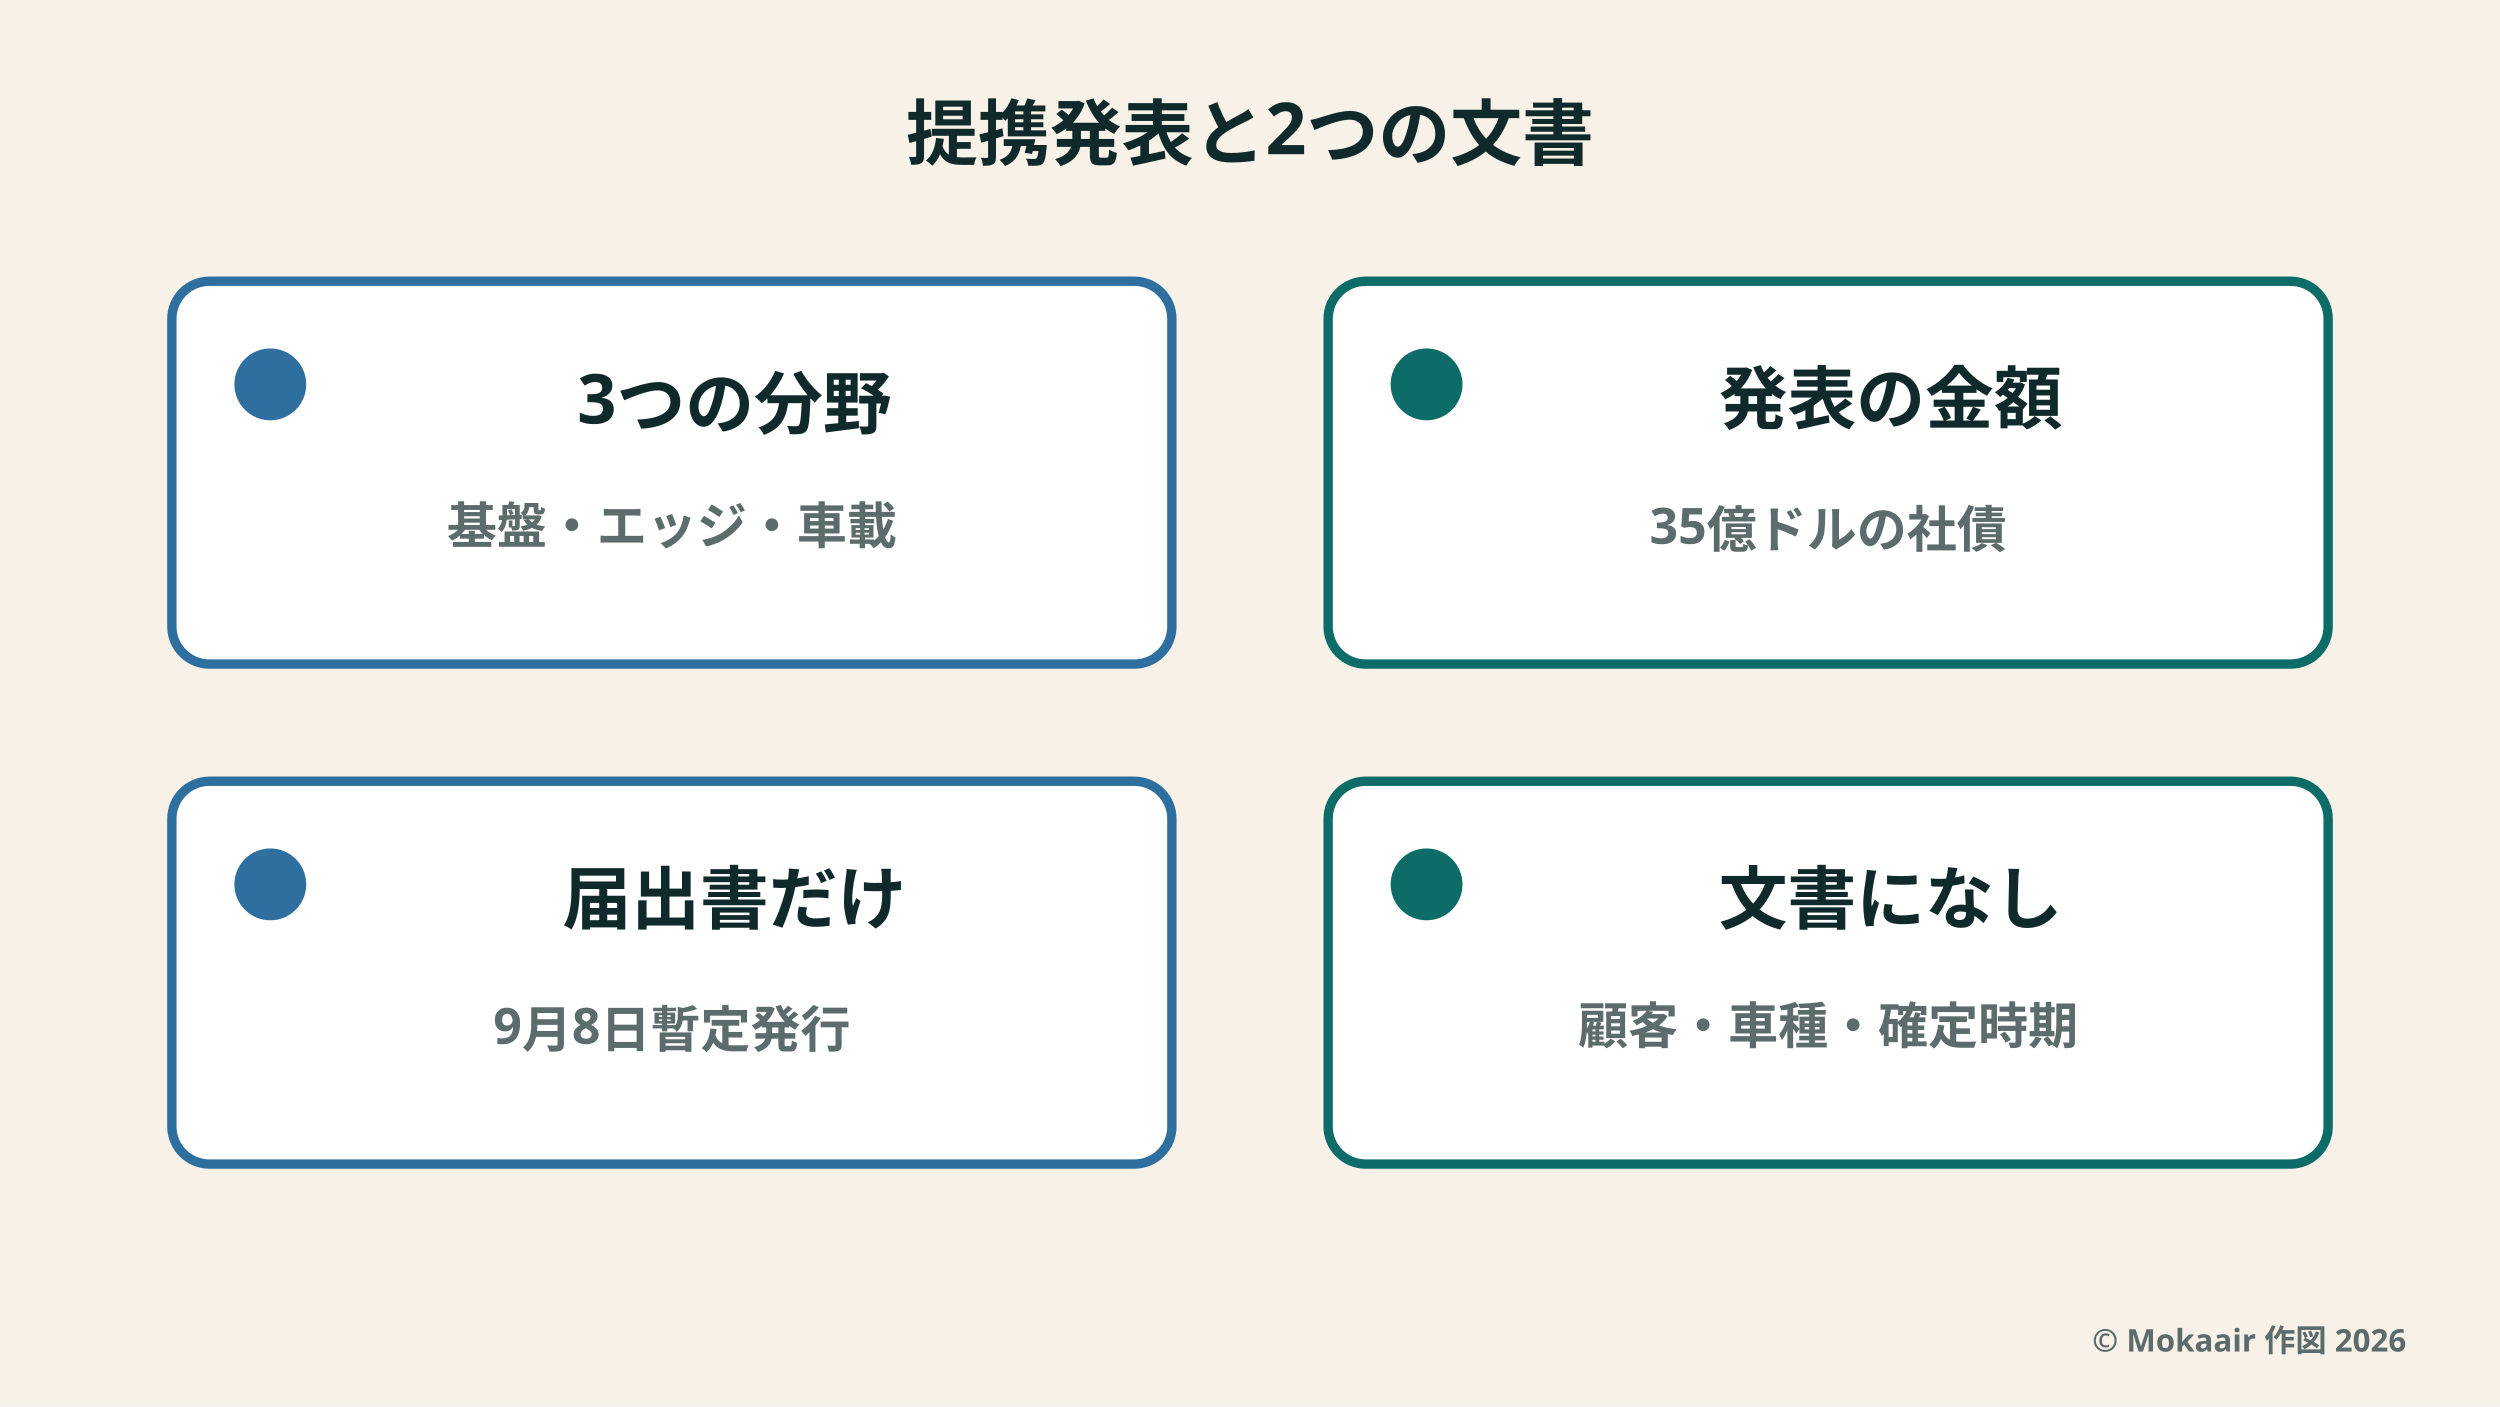
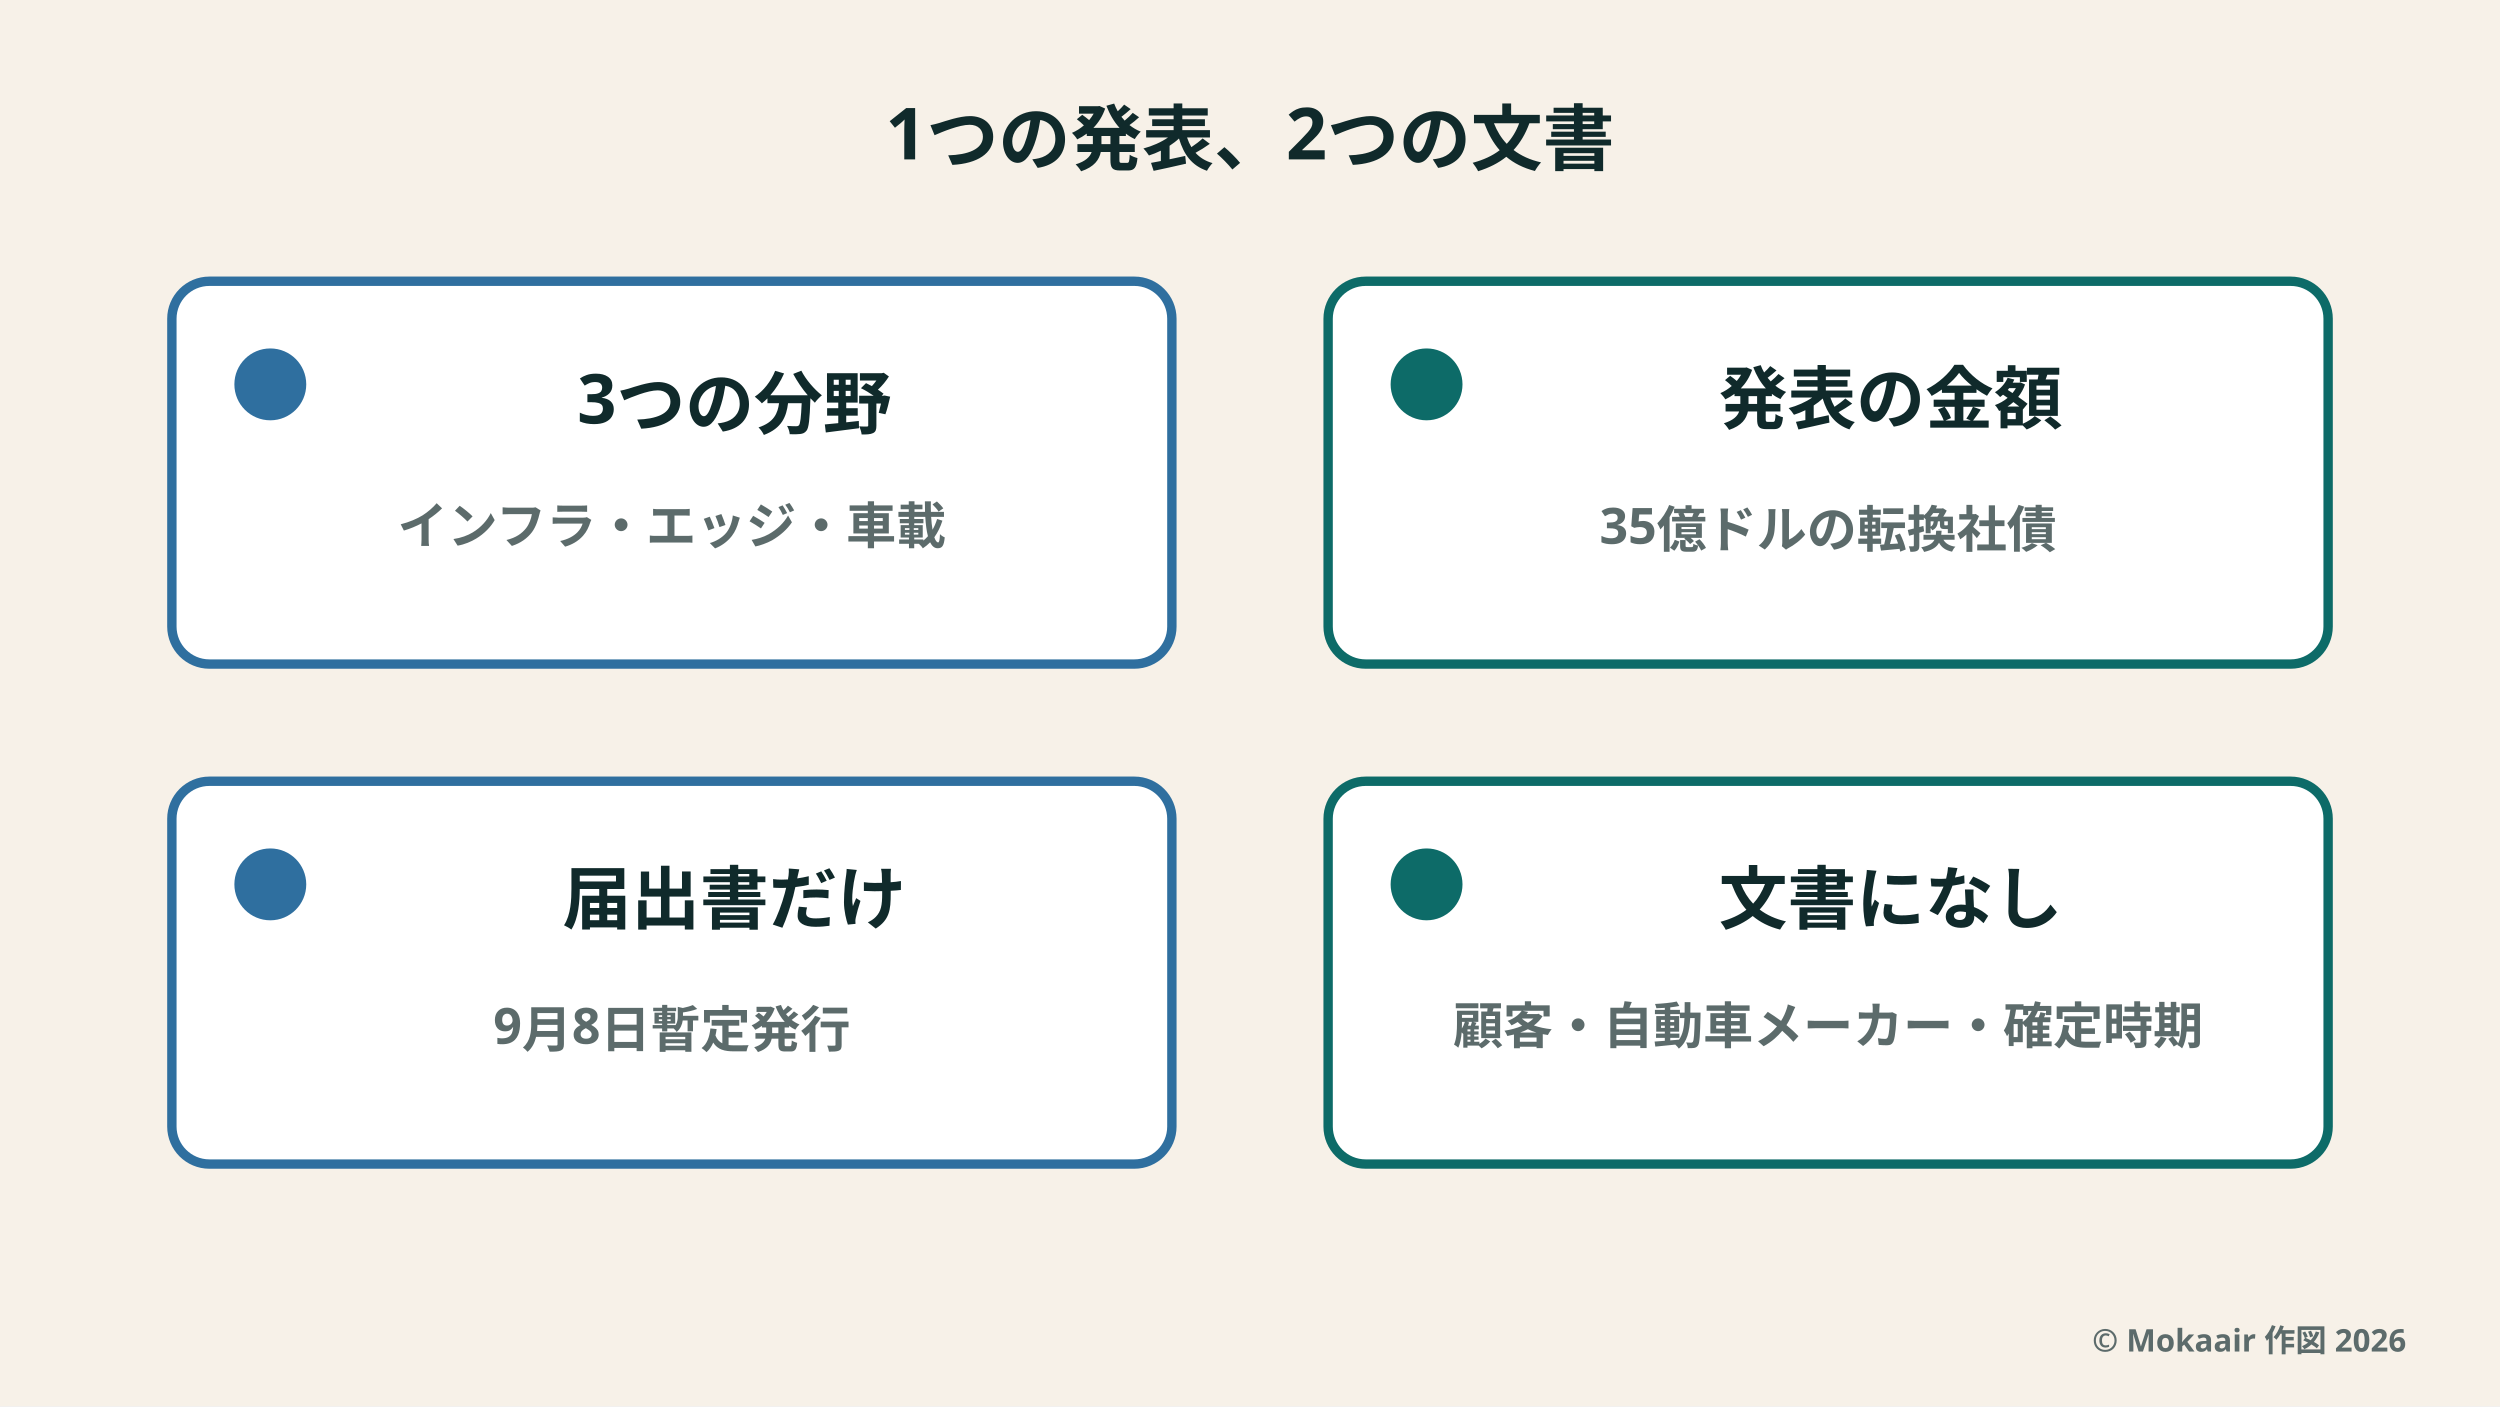
<svg xmlns="http://www.w3.org/2000/svg" viewBox="0 0 1600 900" width="1600" height="900" role="img" aria-labelledby="title desc" font-family="'Microsoft JhengHei','Noto Sans TC',sans-serif">
  <rect width="1600" height="900" fill="#F7F1E8" />
-   <text x="800" y="102" font-size="46" font-weight="600" fill="#102A2B" text-anchor="middle">提携発表と2つの文書</text>
+   <text x="800" y="102" font-size="46" font-weight="600" fill="#102A2B" text-anchor="middle">1つの発表、2つの文書</text>
  <rect x="110" y="180" width="640" height="245" rx="24" fill="#FFFFFF" stroke="#2F6F9F" stroke-width="6" />
  <circle cx="173" cy="246" r="23" fill="#2F6F9F" stroke="none" stroke-width="6" />
  <text x="470" y="271" font-size="44" font-weight="600" fill="#102A2B" text-anchor="middle">3つの分野</text>
-   <text x="430" y="348" font-size="32" font-weight="600" fill="#5C6B6B" text-anchor="middle">基盤・エッジ・車載</text>
+   <text x="430" y="348" font-size="32" font-weight="600" fill="#5C6B6B" text-anchor="middle">インフラ・エッジ・車載</text>
  <rect x="850" y="180" width="640" height="245" rx="24" fill="#FFFFFF" stroke="#0D6B68" stroke-width="6" />
  <circle cx="913" cy="246" r="23" fill="#0D6B68" stroke="none" stroke-width="6" />
  <text x="1210" y="271" font-size="44" font-weight="600" fill="#102A2B" text-anchor="middle">発表の金額</text>
-   <text x="1170" y="348" font-size="32" font-weight="600" fill="#5C6B6B" text-anchor="middle">35億ドルの社債</text>
+   <text x="1170" y="348" font-size="32" font-weight="600" fill="#5C6B6B" text-anchor="middle">35億ドルの転換社債</text>
  <rect x="110" y="500" width="640" height="245" rx="24" fill="#FFFFFF" stroke="#2F6F9F" stroke-width="6" />
  <circle cx="173" cy="566" r="23" fill="#2F6F9F" stroke="none" stroke-width="6" />
  <text x="470" y="591" font-size="44" font-weight="600" fill="#102A2B" text-anchor="middle">届出書だけ</text>
  <text x="430" y="668" font-size="32" font-weight="600" fill="#5C6B6B" text-anchor="middle">9月8日暫定発行</text>
  <rect x="850" y="500" width="640" height="245" rx="24" fill="#FFFFFF" stroke="#0D6B68" stroke-width="6" />
  <circle cx="913" cy="566" r="23" fill="#0D6B68" stroke="none" stroke-width="6" />
  <text x="1210" y="591" font-size="44" font-weight="600" fill="#102A2B" text-anchor="middle">文書になし</text>
-   <text x="1170" y="668" font-size="32" font-weight="600" fill="#5C6B6B" text-anchor="middle">顧客・車種・確定時期</text>
+   <text x="1170" y="668" font-size="32" font-weight="600" fill="#5C6B6B" text-anchor="middle">顧客・自動車メーカー・確定時期</text>
  <text x="1540" y="865" font-size="20" font-weight="600" fill="#5C6B6B" text-anchor="end">© Mokaair 作図 2026</text>
</svg>
